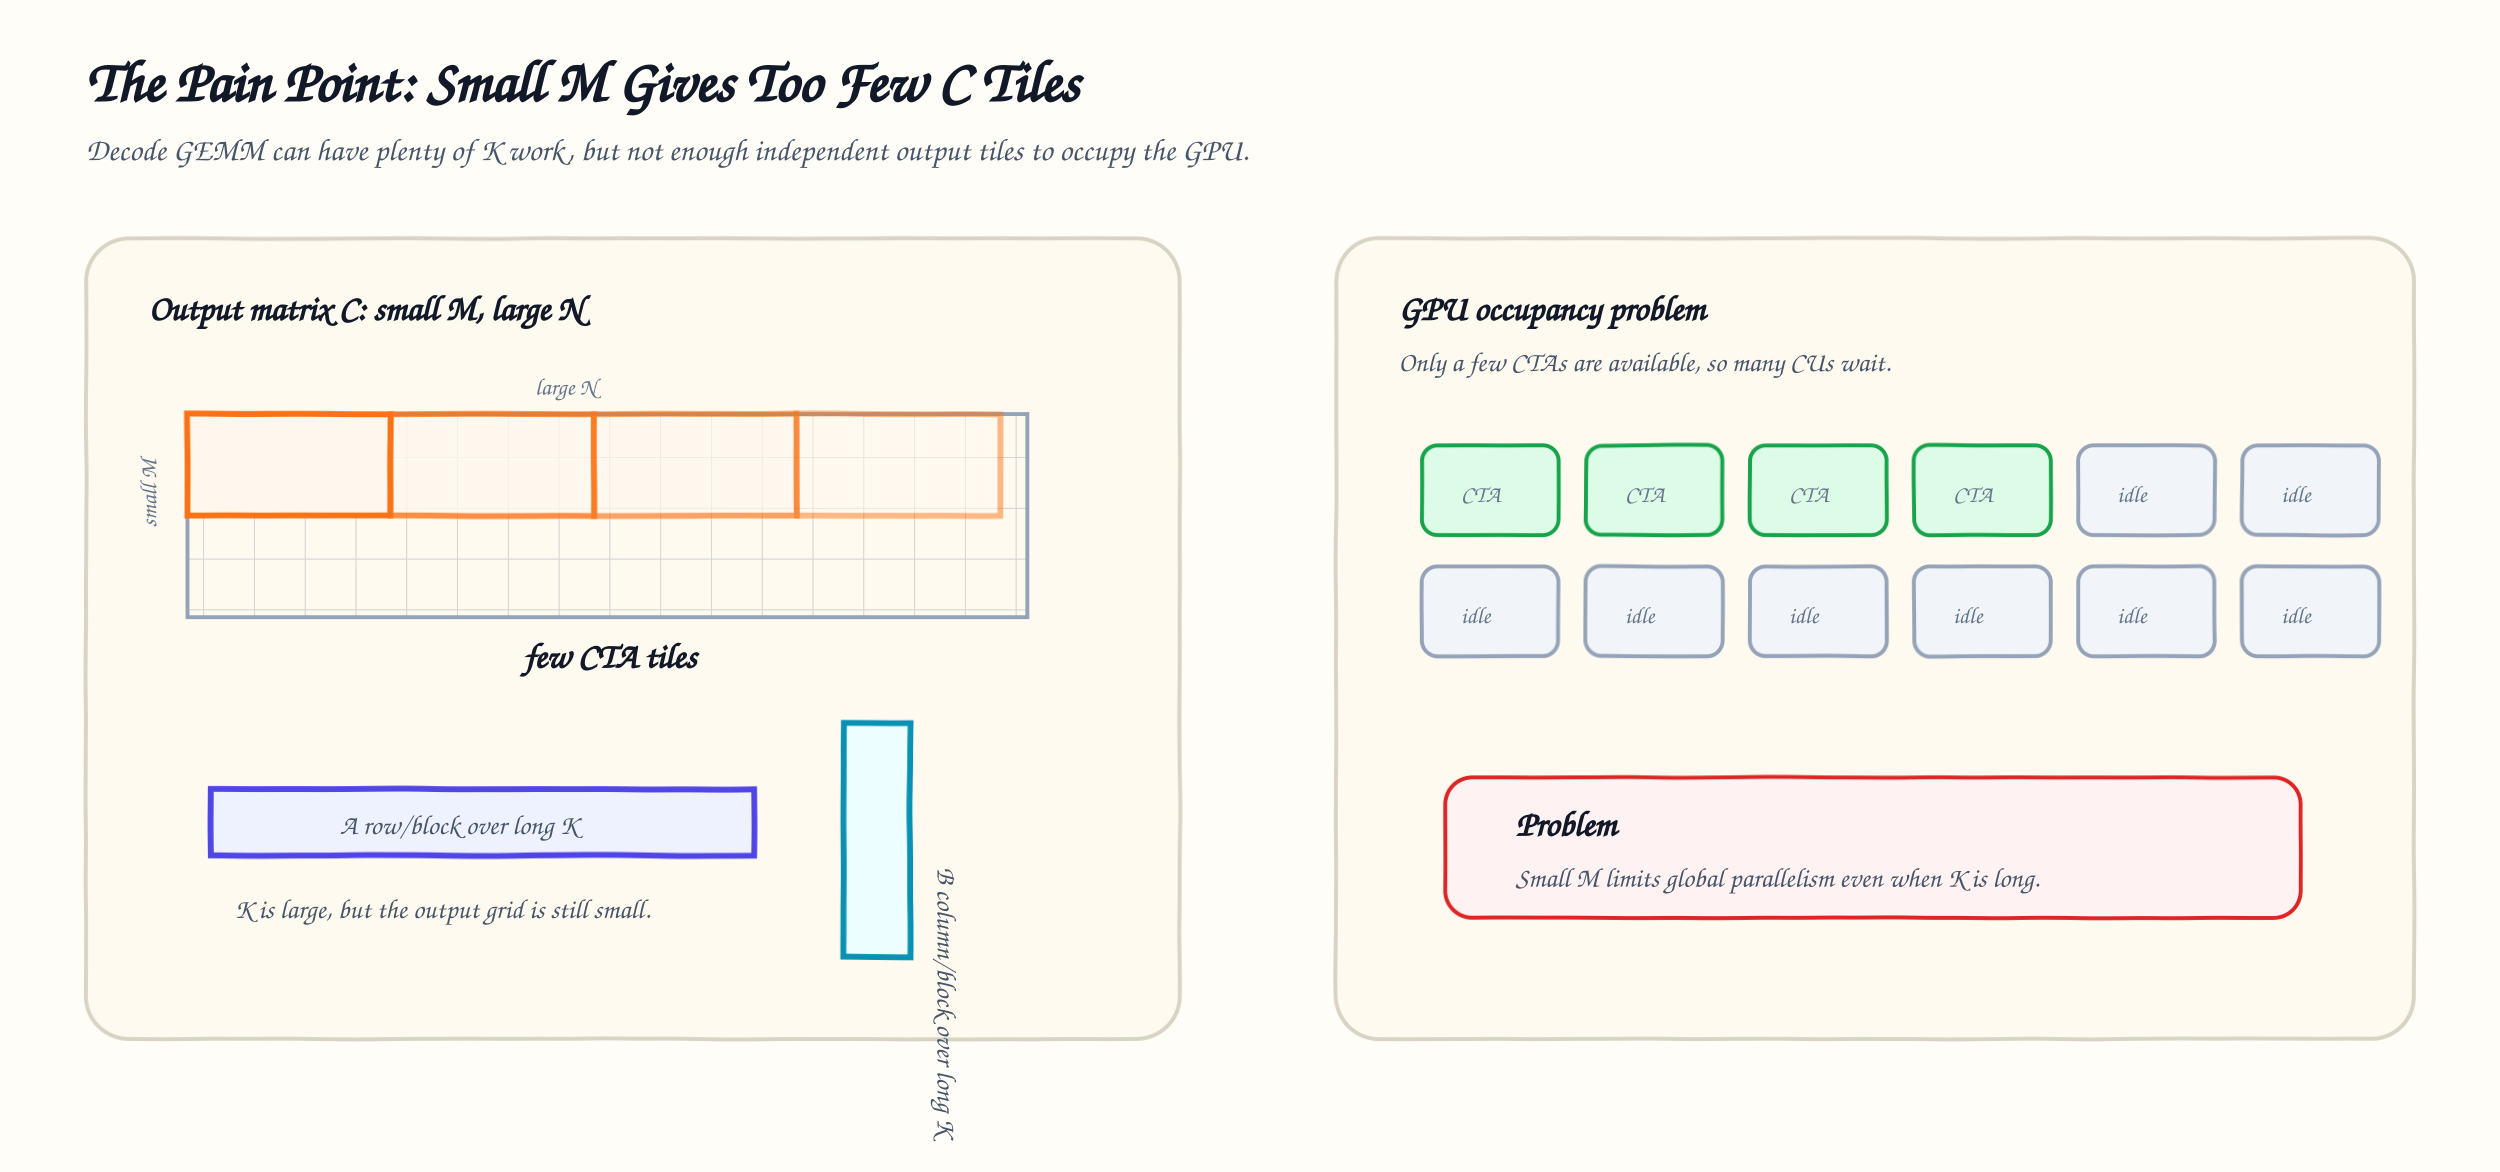
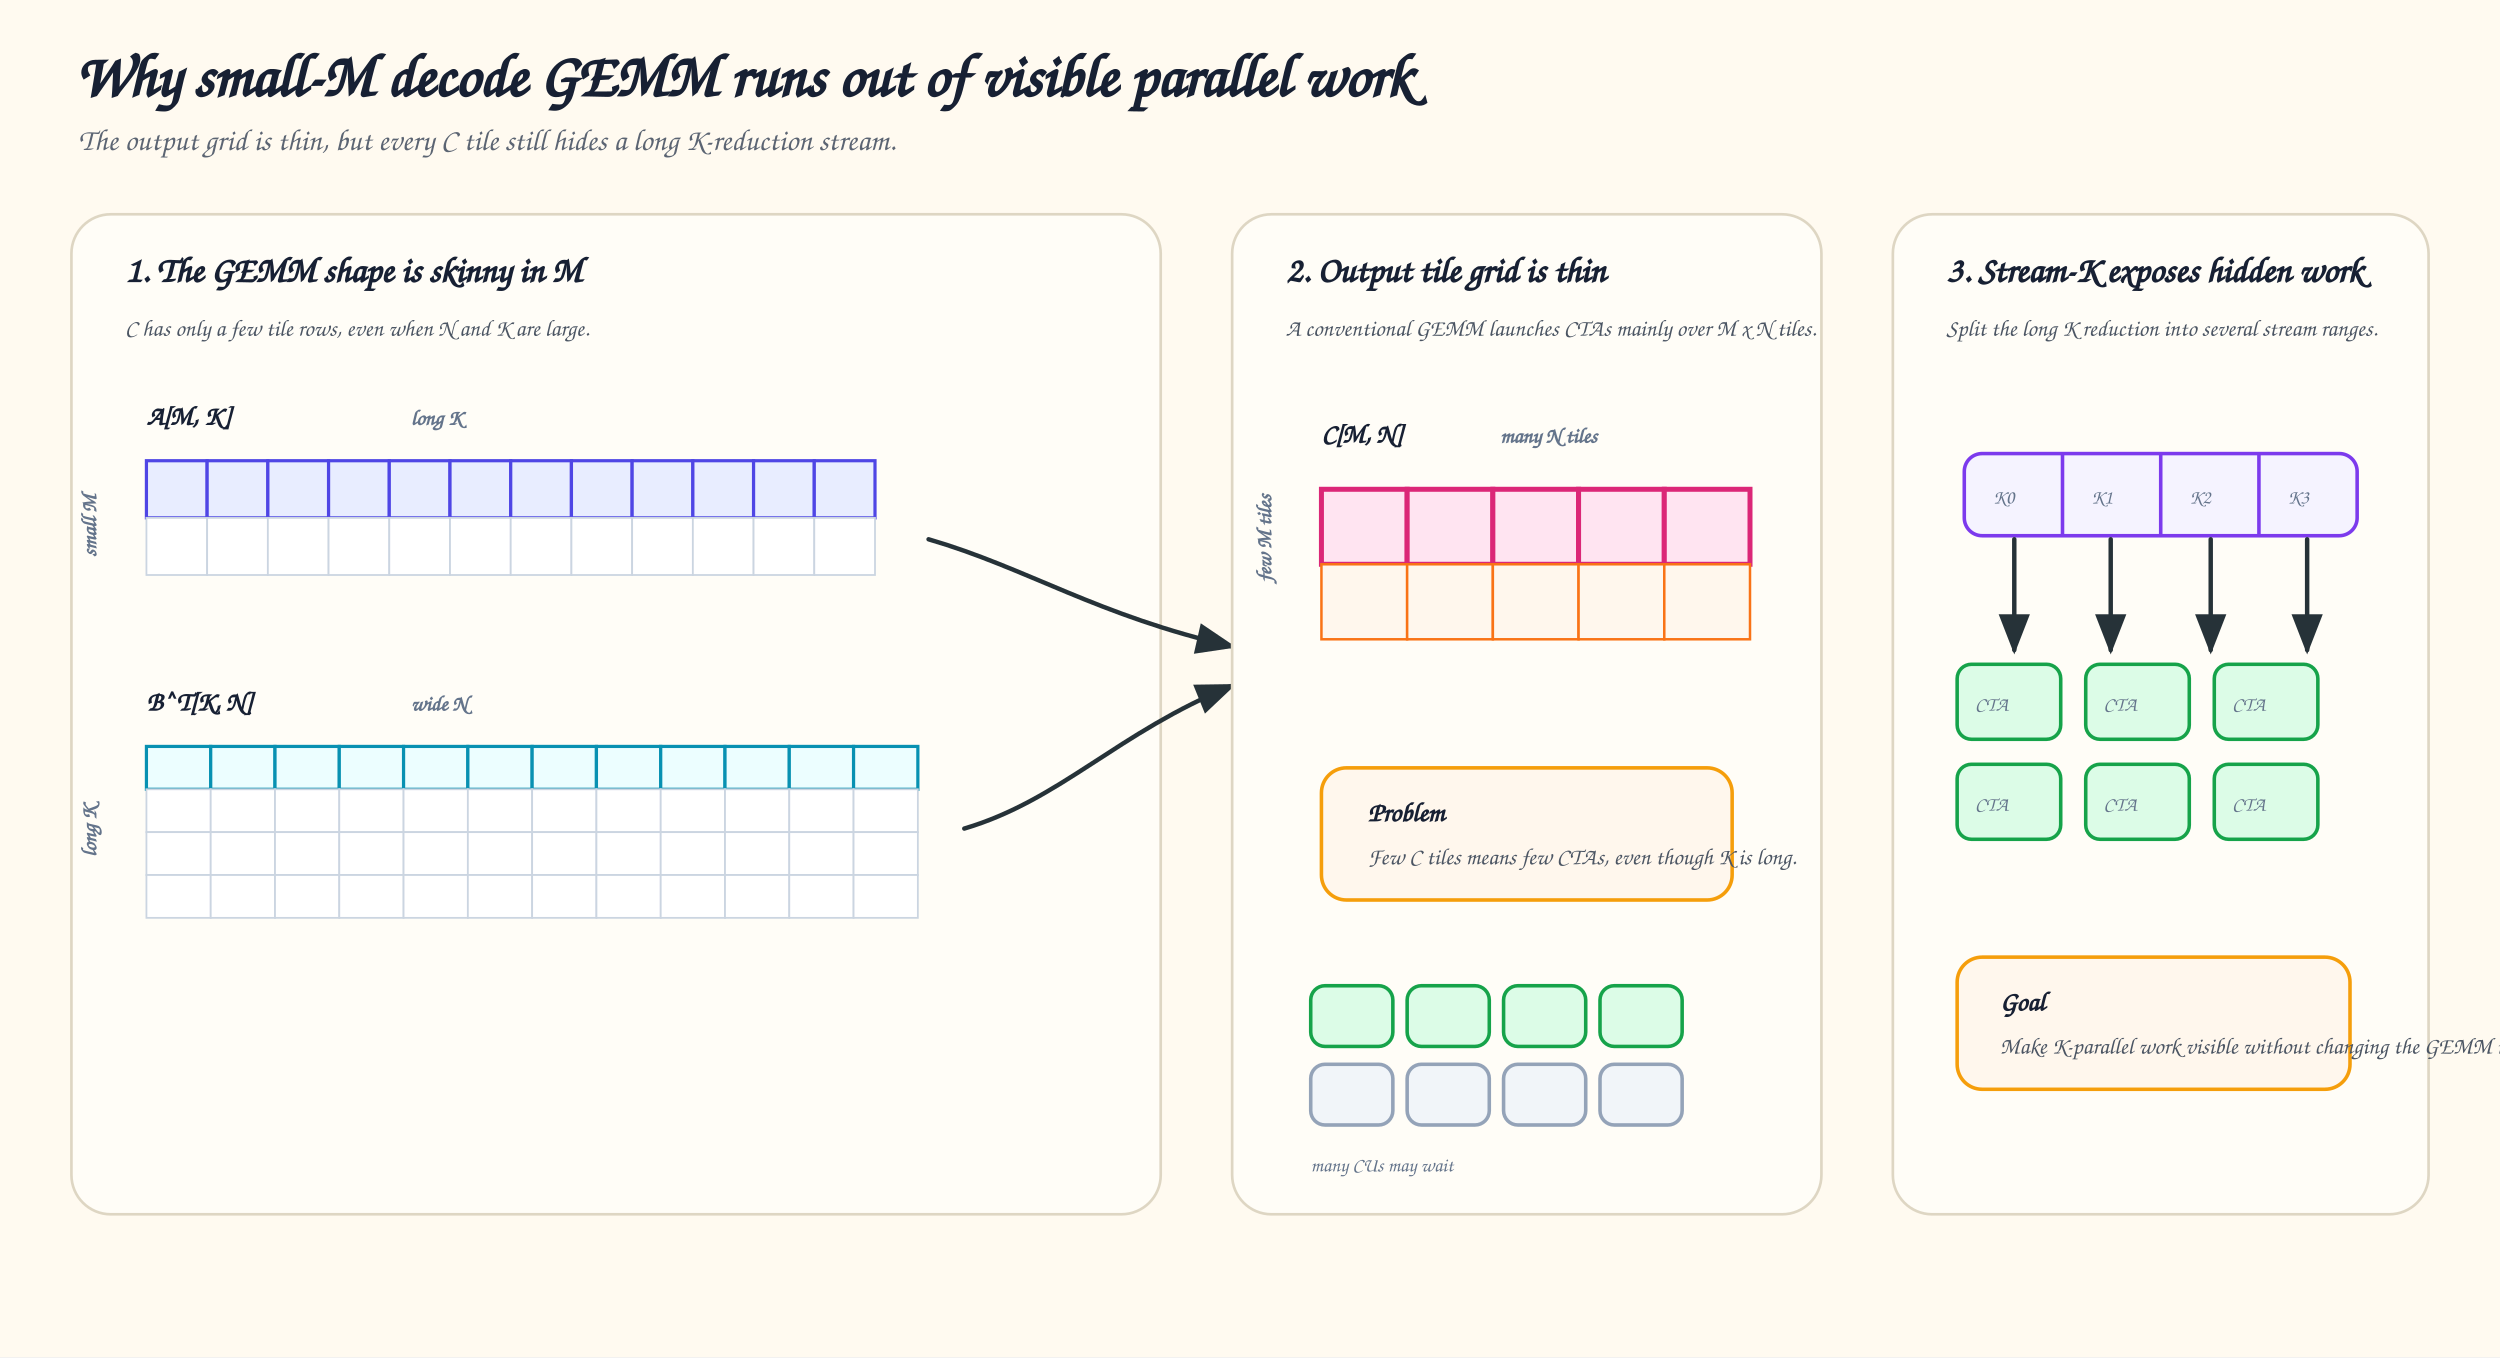
- <svg xmlns="http://www.w3.org/2000/svg" width="1280" height="600" viewBox="0 0 1280 600" role="img" aria-labelledby="title desc">
+ <svg xmlns="http://www.w3.org/2000/svg" width="1400" height="760" viewBox="0 0 1400 760" role="img" aria-labelledby="title desc">
  <defs>
-     <marker id="arrow" markerWidth="10" markerHeight="10" refX="8" refY="3" orient="auto" markerUnits="strokeWidth">
-       <path d="M0,0 L0,6 L9,3 z" fill="#475569" />
+     <marker id="arrow" markerWidth="10" markerHeight="10" refX="8" refY="3.5" orient="auto" markerUnits="strokeWidth">
+       <path d="M0,0 L9,3.5 L0,7 Z" fill="#263238" />
    </marker>
-     <pattern id="grid" width="26" height="26" patternUnits="userSpaceOnUse">
-       <path d="M 26 0 L 0 0 0 26" fill="none" stroke="#d6d3d1" stroke-width="1" />
-     </pattern>
-     <filter id="rough">
-       <feTurbulence type="fractalNoise" baseFrequency="0.018" numOctaves="2" seed="5" result="noise" />
-       <feDisplacementMap in="SourceGraphic" in2="noise" scale="1.1" />
-     </filter>
    <style>
-       .bg { fill: #fffdf7; }
-       .title { font: 700 30px "Comic Sans MS", "Comic Neue", "Chalkboard SE", cursive; fill: #111827; }
-       .subtitle { font: 500 16px "Comic Sans MS", "Comic Neue", "Chalkboard SE", cursive; fill: #475569; }
-       .label { font: 700 18px "Comic Sans MS", "Comic Neue", "Chalkboard SE", cursive; fill: #111827; }
-       .small { font: 500 14px "Comic Sans MS", "Comic Neue", "Chalkboard SE", cursive; fill: #475569; }
-       .tiny { font: 600 12px "Comic Sans MS", "Comic Neue", "Chalkboard SE", cursive; fill: #64748b; }
-       .panel { fill: #fffaf0; stroke: #d8d3c4; stroke-width: 2; rx: 22; filter: url(#rough); }
-       .c { fill: #fdf2f8; stroke: #db2777; stroke-width: 3; filter: url(#rough); }
-       .tile { fill: #fff7ed; stroke: #f97316; stroke-width: 3; filter: url(#rough); }
-       .a { fill: #eef2ff; stroke: #4f46e5; stroke-width: 3; filter: url(#rough); }
-       .b { fill: #ecfeff; stroke: #0891b2; stroke-width: 3; filter: url(#rough); }
-       .cu-active { fill: #dcfce7; stroke: #16a34a; stroke-width: 2; rx: 8; filter: url(#rough); }
-       .cu-idle { fill: #f1f5f9; stroke: #94a3b8; stroke-width: 2; rx: 8; filter: url(#rough); }
-       .warn { fill: #fef2f2; stroke: #dc2626; stroke-width: 2; rx: 14; filter: url(#rough); }
-       .arrow { stroke: #475569; stroke-width: 2.5; fill: none; marker-end: url(#arrow); filter: url(#rough); }
+       .bg { fill: #fffaf0;}
+       .card { fill: #fffdf7; stroke: #ded6c3; stroke-width: 1.5; rx: 22;}
+       .title { font: 800 34px "Comic Sans MS", "Comic Neue", "Chalkboard SE", cursive; fill: #172033;}
+       .subtitle { font: 500 17px "Comic Sans MS", "Comic Neue", "Chalkboard SE", cursive; fill: #5b6472;}
+       .section { font: 800 20px "Comic Sans MS", "Comic Neue", "Chalkboard SE", cursive; fill: #172033;}
+       .label { font: 700 15px "Comic Sans MS", "Comic Neue", "Chalkboard SE", cursive; fill: #172033;}
+       .small { font: 500 13px "Comic Sans MS", "Comic Neue", "Chalkboard SE", cursive; fill: #4b5563;}
+       .tiny { font: 600 11px "Comic Sans MS", "Comic Neue", "Chalkboard SE", cursive; fill: #64748b;}
+       .axis { font: 700 12px "Comic Sans MS", "Comic Neue", "Chalkboard SE", cursive; fill: #64748b;}
+       .tile { fill: #ffffff; stroke: #cbd5e1; stroke-width: 1;}
+       .a { fill: #e8edff; stroke: #4f46e5; stroke-width: 1.8;}
+       .b { fill: #ecfeff; stroke: #0891b2; stroke-width: 1.8;}
+       .c { fill: #fff7ed; stroke: #f97316; stroke-width: 1.4;}
+       .c-hot { fill: #ffe4f1; stroke: #db2777; stroke-width: 2.8;}
+       .cu-on { fill: #dcfce7; stroke: #16a34a; stroke-width: 2; rx: 8;}
+       .cu-off { fill: #f1f5f9; stroke: #94a3b8; stroke-width: 2; rx: 8;}
+       .stream { fill: #f5f3ff; stroke: #7c3aed; stroke-width: 2; rx: 10;}
+       .warn { fill: #fff7ed; stroke: #f59e0b; stroke-width: 2; rx: 14;}
+       .arrow { stroke: #263238; stroke-width: 2.5; fill: none; marker-end: url(#arrow); stroke-linecap: round; stroke-linejoin: round}
+       .dash { stroke-dasharray: 7 6;}
+       .sketch {}
    </style>
  </defs>
-   <rect class="bg" width="1280" height="600" />
-   <text x="44" y="52" class="title">The Pain Point: Small M Gives Too Few C Tiles</text>
-   <text x="44" y="82" class="subtitle">Decode GEMM can have plenty of K work, but not enough independent output tiles to occupy the GPU.</text>
-   <rect class="panel" x="44" y="122" width="560" height="410" />
-   <text x="76" y="164" class="label">Output matrix C: small M, large N</text>
-   <rect x="96" y="212" width="430" height="104" fill="url(#grid)" stroke="#94a3b8" stroke-width="2" />
-   <rect class="tile" x="96" y="212" width="104" height="52" />
-   <rect class="tile" x="200" y="212" width="104" height="52" opacity="0.8" />
-   <rect class="tile" x="304" y="212" width="104" height="52" opacity="0.65" />
-   <rect class="tile" x="408" y="212" width="104" height="52" opacity="0.5" />
-   <text x="268" y="342" class="label">few CTA tiles</text>
-   <text x="80" y="270" class="tiny" transform="rotate(-90 80 270)">small M</text>
-   <text x="274" y="202" class="tiny">large N</text>
-   <rect class="a" x="108" y="404" width="278" height="34" />
-   <rect class="b" x="432" y="370" width="34" height="120" />
-   <text x="174" y="427" class="small">A row/block over long K</text>
-   <text x="480" y="444" class="small" transform="rotate(90 480 444)">B column/block over long K</text>
-   <text x="120" y="470" class="small">K is large, but the output grid is still small.</text>
-   <path class="arrow" d="M 604 326 L 676 326" />
-   <rect class="panel" x="684" y="122" width="552" height="410" />
-   <text x="716" y="164" class="label">GPU occupancy problem</text>
-   <text x="716" y="190" class="small">Only a few CTAs are available, so many CUs wait.</text>
-   <g transform="translate(728 228)">
-     <rect class="cu-active" x="0" y="0" width="70" height="46" />
-     <rect class="cu-active" x="84" y="0" width="70" height="46" />
-     <rect class="cu-active" x="168" y="0" width="70" height="46" />
-     <rect class="cu-active" x="252" y="0" width="70" height="46" />
-     <rect class="cu-idle" x="336" y="0" width="70" height="46" />
-     <rect class="cu-idle" x="420" y="0" width="70" height="46" />
-     <rect class="cu-idle" x="0" y="62" width="70" height="46" />
-     <rect class="cu-idle" x="84" y="62" width="70" height="46" />
-     <rect class="cu-idle" x="168" y="62" width="70" height="46" />
-     <rect class="cu-idle" x="252" y="62" width="70" height="46" />
-     <rect class="cu-idle" x="336" y="62" width="70" height="46" />
-     <rect class="cu-idle" x="420" y="62" width="70" height="46" />
-     <text x="20" y="29" class="tiny">CTA</text>
-     <text x="104" y="29" class="tiny">CTA</text>
-     <text x="188" y="29" class="tiny">CTA</text>
-     <text x="272" y="29" class="tiny">CTA</text>
-     <text x="356" y="29" class="tiny">idle</text>
-     <text x="440" y="29" class="tiny">idle</text>
-     <text x="20" y="91" class="tiny">idle</text>
-     <text x="104" y="91" class="tiny">idle</text>
-     <text x="188" y="91" class="tiny">idle</text>
-     <text x="272" y="91" class="tiny">idle</text>
-     <text x="356" y="91" class="tiny">idle</text>
-     <text x="440" y="91" class="tiny">idle</text>
+   <rect class="bg" width="1400" height="760" />
+   <text x="42" y="54" class="title">Why small-M decode GEMM runs out of visible parallel work</text>
+   <text x="44" y="84" class="subtitle">The output grid is thin, but every C tile still hides a long K-reduction stream.</text>
+   <rect class="card" x="40" y="120" width="610" height="560" />
+   <text x="70" y="158" class="section">1. The GEMM shape is skinny in M</text>
+   <text x="70" y="188" class="small">C has only a few tile rows, even when N and K are large.</text>
+   <text x="82" y="238" class="label">A[M, K]</text>
+   <text x="230" y="238" class="axis">long K</text>
+   <text x="54" y="312" class="axis" transform="rotate(-90 54 312)">small M</text>
+   <g transform="translate(82 258)">
+     <rect class="a" x="0" y="0" width="34" height="32" />
+     <rect class="a" x="34" y="0" width="34" height="32" />
+     <rect class="a" x="68" y="0" width="34" height="32" />
+     <rect class="a" x="102" y="0" width="34" height="32" />
+     <rect class="a" x="136" y="0" width="34" height="32" />
+     <rect class="a" x="170" y="0" width="34" height="32" />
+     <rect class="a" x="204" y="0" width="34" height="32" />
+     <rect class="a" x="238" y="0" width="34" height="32" />
+     <rect class="a" x="272" y="0" width="34" height="32" />
+     <rect class="a" x="306" y="0" width="34" height="32" />
+     <rect class="a" x="340" y="0" width="34" height="32" />
+     <rect class="a" x="374" y="0" width="34" height="32" />
+     <rect class="tile" x="0" y="32" width="34" height="32" />
+     <rect class="tile" x="34" y="32" width="34" height="32" />
+     <rect class="tile" x="68" y="32" width="34" height="32" />
+     <rect class="tile" x="102" y="32" width="34" height="32" />
+     <rect class="tile" x="136" y="32" width="34" height="32" />
+     <rect class="tile" x="170" y="32" width="34" height="32" />
+     <rect class="tile" x="204" y="32" width="34" height="32" />
+     <rect class="tile" x="238" y="32" width="34" height="32" />
+     <rect class="tile" x="272" y="32" width="34" height="32" />
+     <rect class="tile" x="306" y="32" width="34" height="32" />
+     <rect class="tile" x="340" y="32" width="34" height="32" />
+     <rect class="tile" x="374" y="32" width="34" height="32" />
  </g>
-   <rect class="warn" x="740" y="398" width="438" height="72" />
-   <text x="776" y="428" class="label">Problem</text>
-   <text x="776" y="454" class="small">Small M limits global parallelism even when K is long.</text>
+   <text x="82" y="398" class="label">B^T[K, N]</text>
+   <text x="230" y="398" class="axis">wide N</text>
+   <text x="54" y="480" class="axis" transform="rotate(-90 54 480)">long K</text>
+   <g transform="translate(82 418)">
+     <rect class="b" x="0" y="0" width="36" height="24" />
+     <rect class="b" x="36" y="0" width="36" height="24" />
+     <rect class="b" x="72" y="0" width="36" height="24" />
+     <rect class="b" x="108" y="0" width="36" height="24" />
+     <rect class="b" x="144" y="0" width="36" height="24" />
+     <rect class="b" x="180" y="0" width="36" height="24" />
+     <rect class="b" x="216" y="0" width="36" height="24" />
+     <rect class="b" x="252" y="0" width="36" height="24" />
+     <rect class="b" x="288" y="0" width="36" height="24" />
+     <rect class="b" x="324" y="0" width="36" height="24" />
+     <rect class="b" x="360" y="0" width="36" height="24" />
+     <rect class="b" x="396" y="0" width="36" height="24" />
+     <rect class="tile" x="0" y="24" width="36" height="24" />
+     <rect class="tile" x="36" y="24" width="36" height="24" />
+     <rect class="tile" x="72" y="24" width="36" height="24" />
+     <rect class="tile" x="108" y="24" width="36" height="24" />
+     <rect class="tile" x="144" y="24" width="36" height="24" />
+     <rect class="tile" x="180" y="24" width="36" height="24" />
+     <rect class="tile" x="216" y="24" width="36" height="24" />
+     <rect class="tile" x="252" y="24" width="36" height="24" />
+     <rect class="tile" x="288" y="24" width="36" height="24" />
+     <rect class="tile" x="324" y="24" width="36" height="24" />
+     <rect class="tile" x="360" y="24" width="36" height="24" />
+     <rect class="tile" x="396" y="24" width="36" height="24" />
+     <rect class="tile" x="0" y="48" width="36" height="24" />
+     <rect class="tile" x="36" y="48" width="36" height="24" />
+     <rect class="tile" x="72" y="48" width="36" height="24" />
+     <rect class="tile" x="108" y="48" width="36" height="24" />
+     <rect class="tile" x="144" y="48" width="36" height="24" />
+     <rect class="tile" x="180" y="48" width="36" height="24" />
+     <rect class="tile" x="216" y="48" width="36" height="24" />
+     <rect class="tile" x="252" y="48" width="36" height="24" />
+     <rect class="tile" x="288" y="48" width="36" height="24" />
+     <rect class="tile" x="324" y="48" width="36" height="24" />
+     <rect class="tile" x="360" y="48" width="36" height="24" />
+     <rect class="tile" x="396" y="48" width="36" height="24" />
+     <rect class="tile" x="0" y="72" width="36" height="24" />
+     <rect class="tile" x="36" y="72" width="36" height="24" />
+     <rect class="tile" x="72" y="72" width="36" height="24" />
+     <rect class="tile" x="108" y="72" width="36" height="24" />
+     <rect class="tile" x="144" y="72" width="36" height="24" />
+     <rect class="tile" x="180" y="72" width="36" height="24" />
+     <rect class="tile" x="216" y="72" width="36" height="24" />
+     <rect class="tile" x="252" y="72" width="36" height="24" />
+     <rect class="tile" x="288" y="72" width="36" height="24" />
+     <rect class="tile" x="324" y="72" width="36" height="24" />
+     <rect class="tile" x="360" y="72" width="36" height="24" />
+     <rect class="tile" x="396" y="72" width="36" height="24" />
+   </g>
+   <path class="arrow" d="M 520 302 C 575 318, 615 345, 690 362" />
+   <path class="arrow" d="M 540 464 C 594 448, 626 410, 690 384" />
+   <rect class="card" x="690" y="120" width="330" height="560" />
+   <text x="720" y="158" class="section">2. Output tile grid is thin</text>
+   <text x="720" y="188" class="small">A conventional GEMM launches CTAs mainly over M x N tiles.</text>
+   <text x="740" y="248" class="label">C[M, N]</text>
+   <text x="840" y="248" class="axis">many N tiles</text>
+   <text x="712" y="326" class="axis" transform="rotate(-90 712 326)">few M tiles</text>
+   <g transform="translate(740 274)">
+     <rect class="c-hot" x="0" y="0" width="48" height="42" />
+     <rect class="c-hot" x="48" y="0" width="48" height="42" />
+     <rect class="c-hot" x="96" y="0" width="48" height="42" />
+     <rect class="c-hot" x="144" y="0" width="48" height="42" />
+     <rect class="c-hot" x="192" y="0" width="48" height="42" />
+     <rect class="c" x="0" y="42" width="48" height="42" />
+     <rect class="c" x="48" y="42" width="48" height="42" />
+     <rect class="c" x="96" y="42" width="48" height="42" />
+     <rect class="c" x="144" y="42" width="48" height="42" />
+     <rect class="c" x="192" y="42" width="48" height="42" />
+   </g>
+   <rect class="warn" x="740" y="430" width="230" height="74" />
+   <text x="766" y="460" class="label">Problem</text>
+   <text x="766" y="484" class="small">Few C tiles means few CTAs, even though K is long.</text>
+   <g transform="translate(734 552)">
+     <rect class="cu-on" x="0" y="0" width="46" height="34" />
+     <rect class="cu-on" x="54" y="0" width="46" height="34" />
+     <rect class="cu-on" x="108" y="0" width="46" height="34" />
+     <rect class="cu-on" x="162" y="0" width="46" height="34" />
+     <rect class="cu-off" x="0" y="44" width="46" height="34" />
+     <rect class="cu-off" x="54" y="44" width="46" height="34" />
+     <rect class="cu-off" x="108" y="44" width="46" height="34" />
+     <rect class="cu-off" x="162" y="44" width="46" height="34" />
+     <text x="0" y="104" class="tiny">many CUs may wait</text>
+   </g>
+   <rect class="card" x="1060" y="120" width="300" height="560" />
+   <text x="1090" y="158" class="section">3. Stream-K exposes hidden work</text>
+   <text x="1090" y="188" class="small">Split the long K reduction into several stream ranges.</text>
+   <rect class="stream" x="1100" y="254" width="220" height="46" />
+   <line x1="1155" y1="254" x2="1155" y2="300" stroke="#7c3aed" stroke-width="2" />
+   <line x1="1210" y1="254" x2="1210" y2="300" stroke="#7c3aed" stroke-width="2" />
+   <line x1="1265" y1="254" x2="1265" y2="300" stroke="#7c3aed" stroke-width="2" />
+   <text x="1116" y="282" class="tiny">K0</text>
+   <text x="1171" y="282" class="tiny">K1</text>
+   <text x="1226" y="282" class="tiny">K2</text>
+   <text x="1281" y="282" class="tiny">K3</text>
+   <path class="arrow" d="M 1128 302 L 1128 364" />
+   <path class="arrow" d="M 1182 302 L 1182 364" />
+   <path class="arrow" d="M 1238 302 L 1238 364" />
+   <path class="arrow" d="M 1292 302 L 1292 364" />
+   <rect class="cu-on" x="1096" y="372" width="58" height="42" />
+   <rect class="cu-on" x="1168" y="372" width="58" height="42" />
+   <rect class="cu-on" x="1240" y="372" width="58" height="42" />
+   <rect class="cu-on" x="1096" y="428" width="58" height="42" />
+   <rect class="cu-on" x="1168" y="428" width="58" height="42" />
+   <rect class="cu-on" x="1240" y="428" width="58" height="42" />
+   <text x="1106" y="398" class="tiny">CTA</text>
+   <text x="1178" y="398" class="tiny">CTA</text>
+   <text x="1250" y="398" class="tiny">CTA</text>
+   <text x="1106" y="454" class="tiny">CTA</text>
+   <text x="1178" y="454" class="tiny">CTA</text>
+   <text x="1250" y="454" class="tiny">CTA</text>
+   <rect class="warn" x="1096" y="536" width="220" height="74" />
+   <text x="1120" y="566" class="label">Goal</text>
+   <text x="1120" y="590" class="small">Make K-parallel work visible without changing the GEMM result.</text>
</svg>
